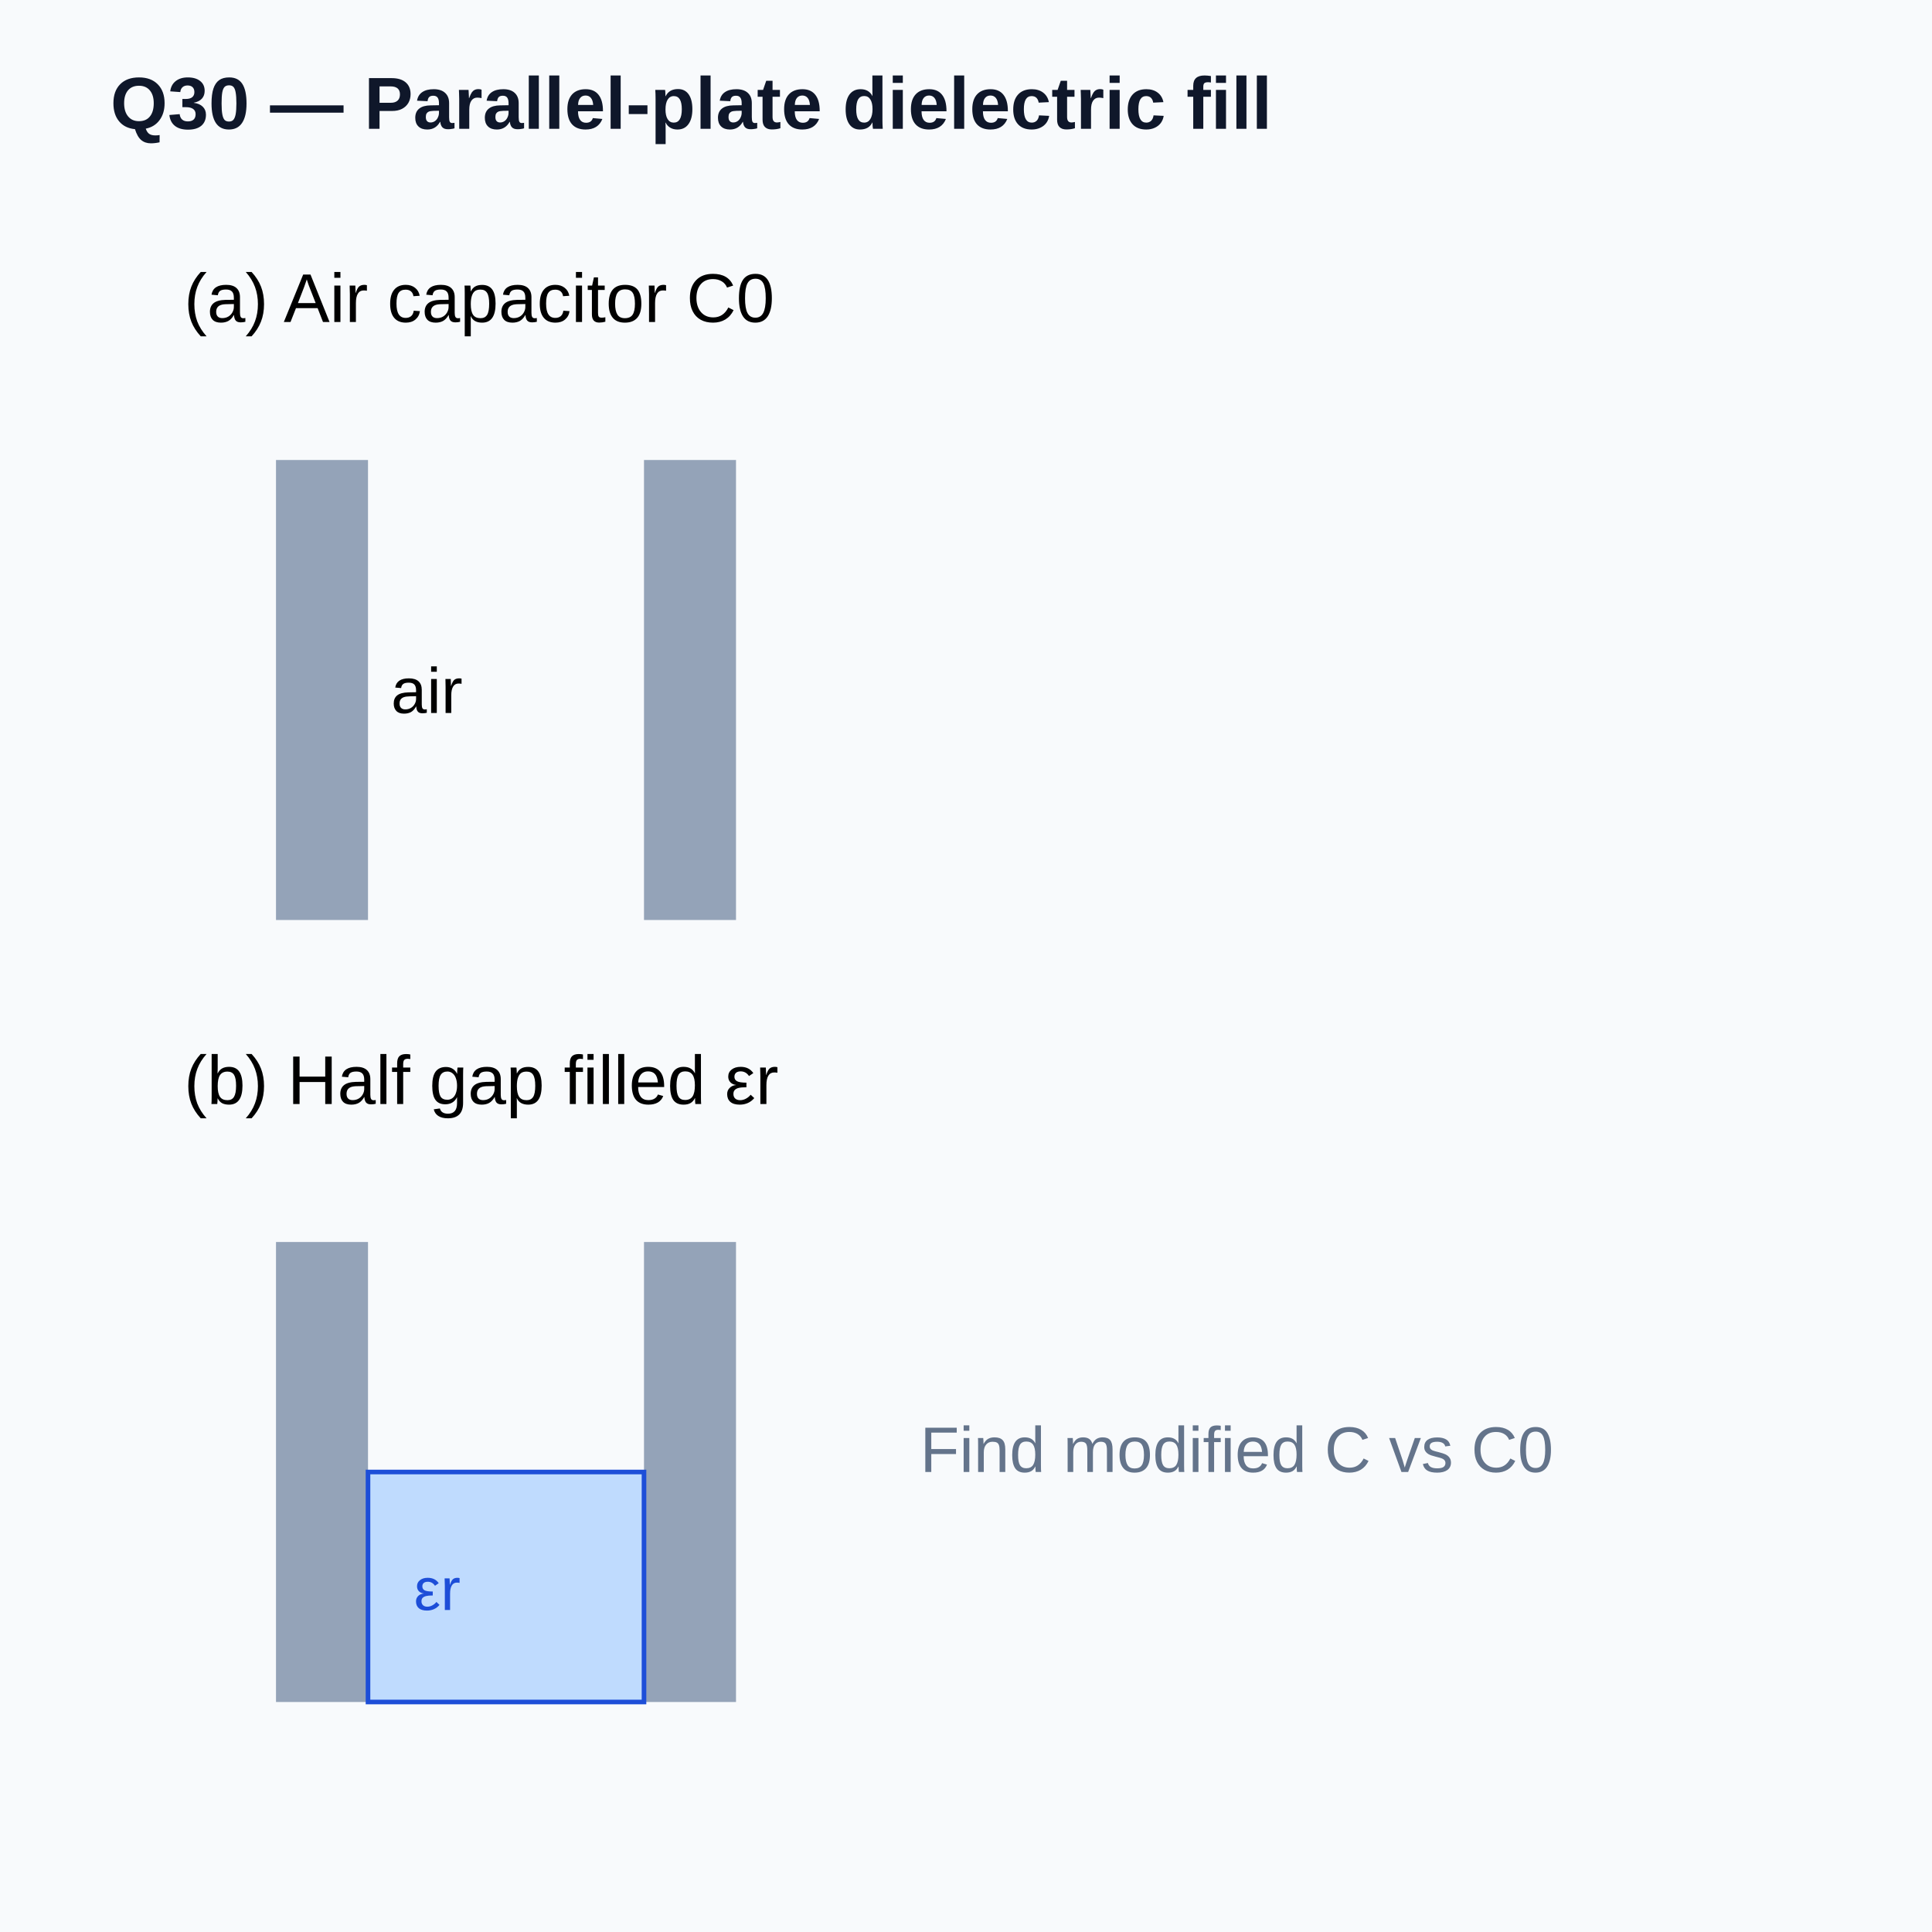
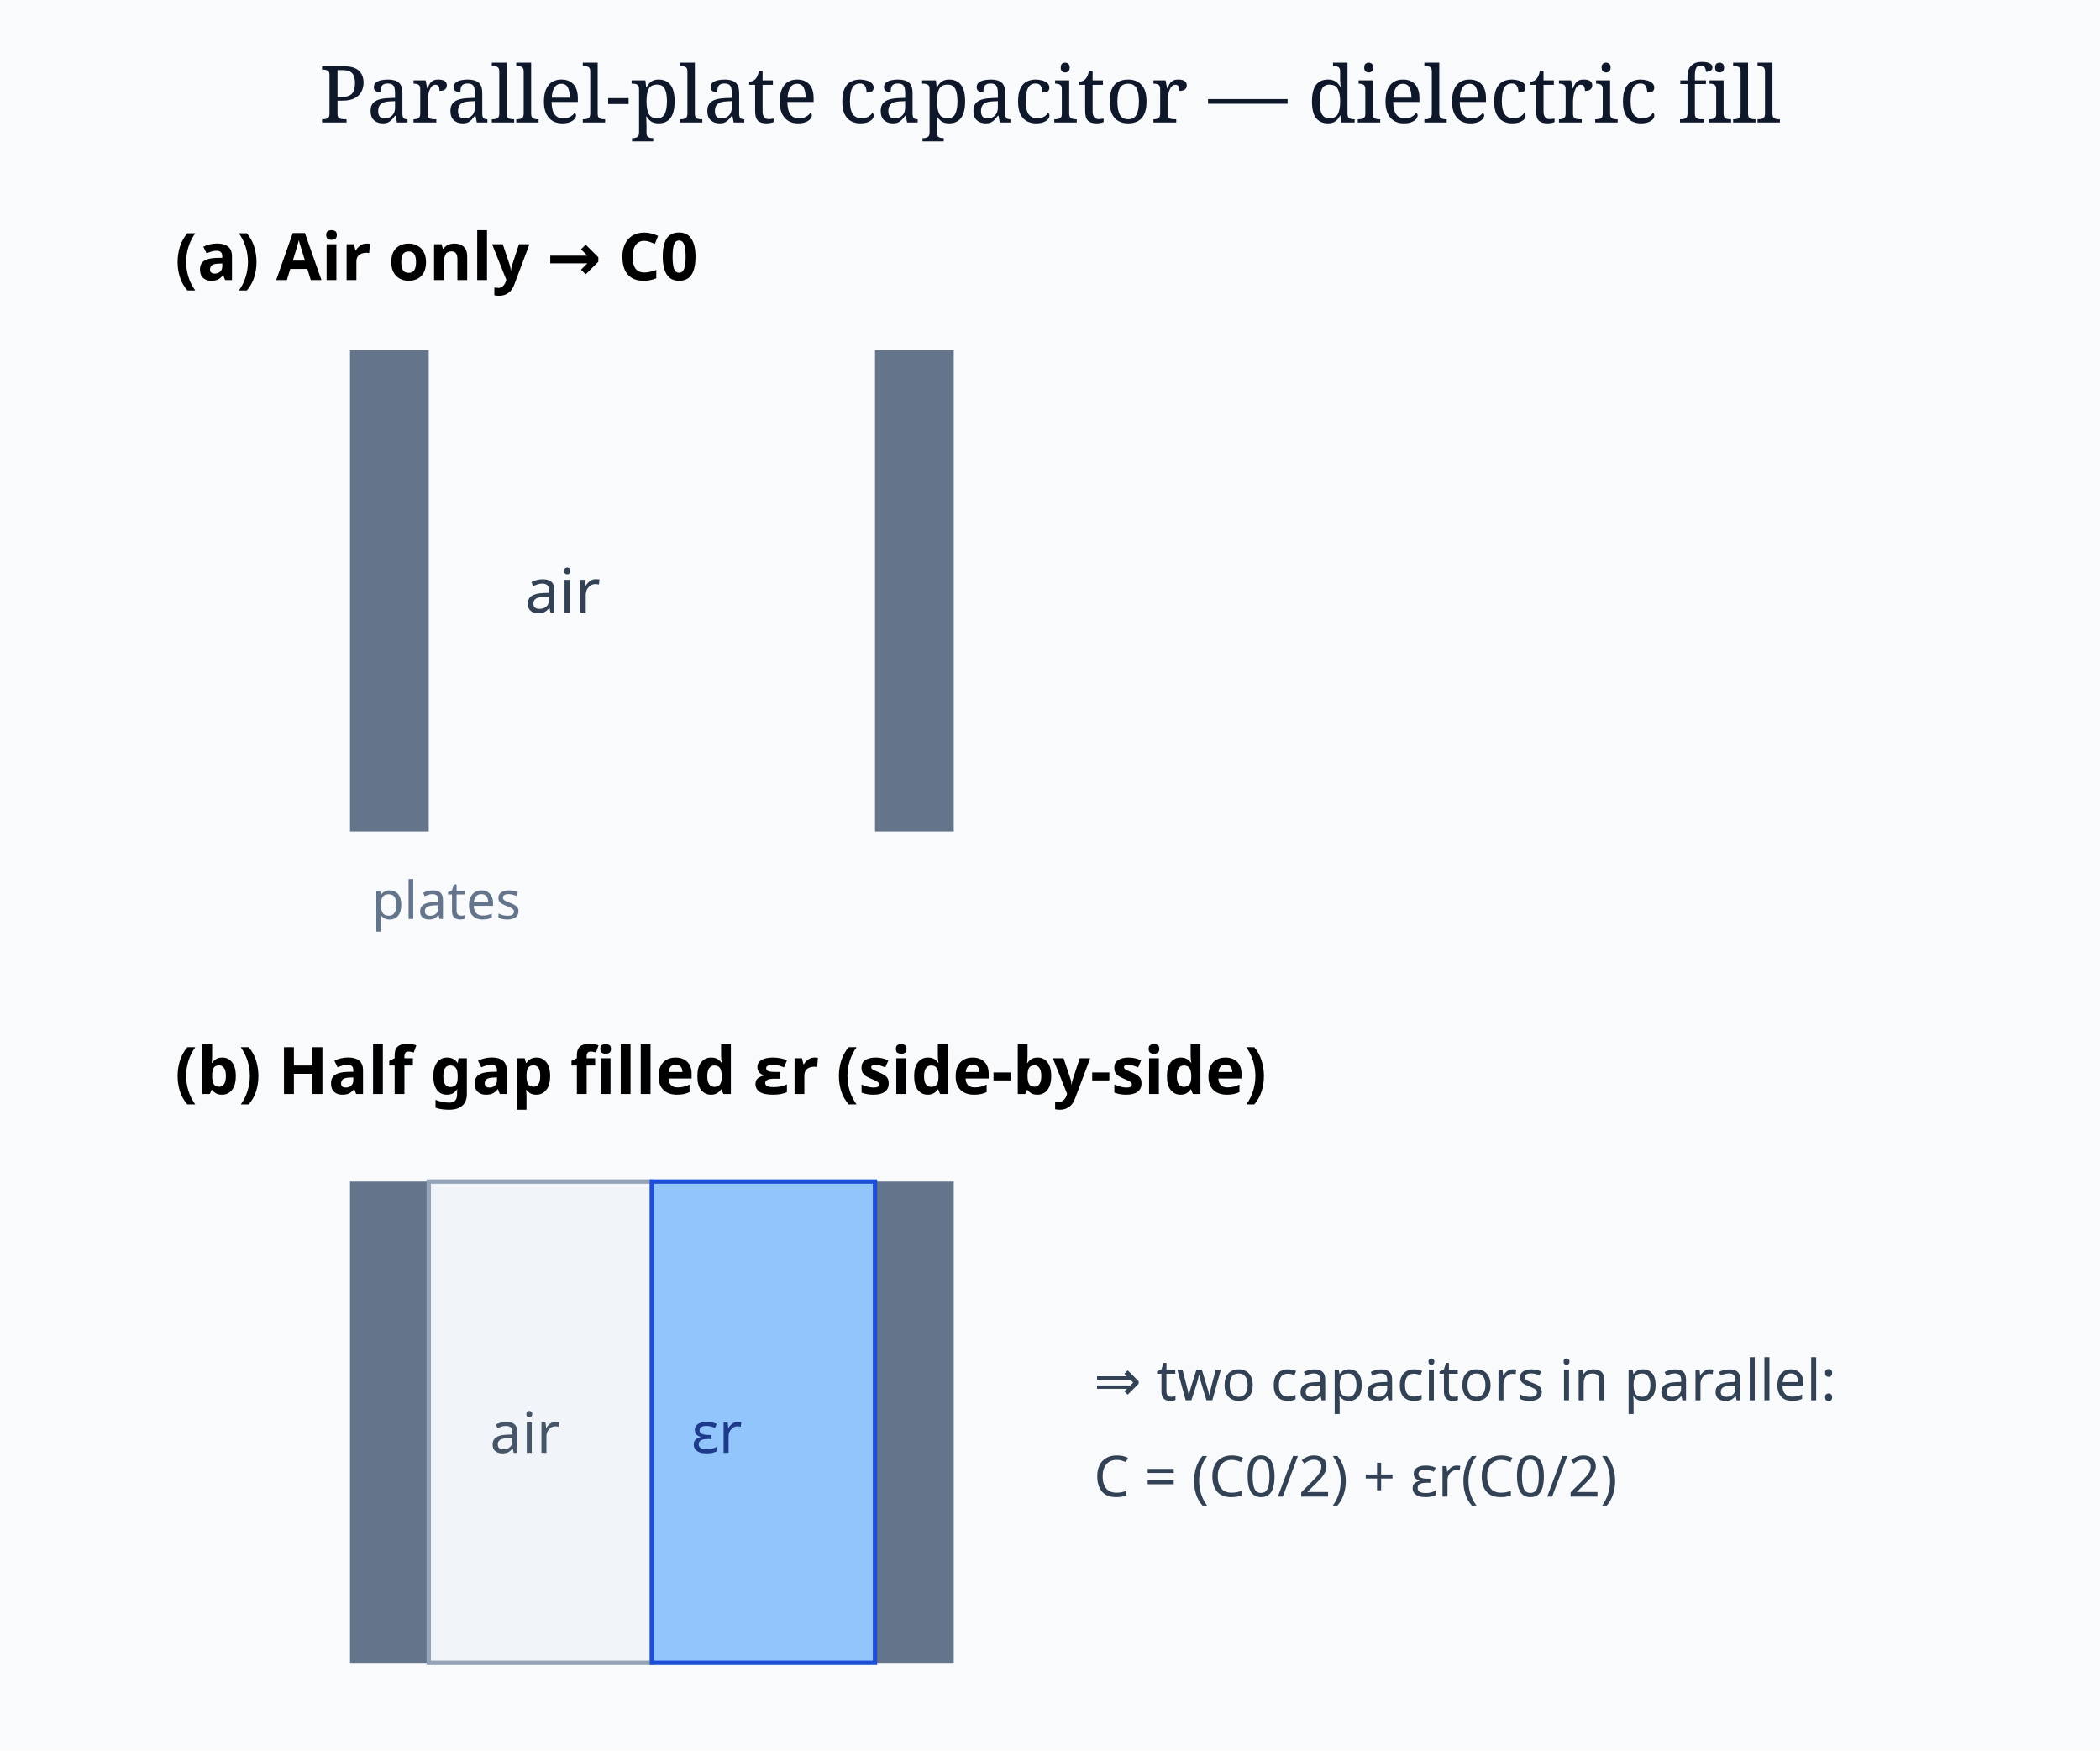
- <svg xmlns="http://www.w3.org/2000/svg" width="420" height="420" viewBox="0 0 420 420">
-   <rect width="420" height="420" fill="#f8fafc" />
-   <text x="24" y="28" font-family="Segoe UI, Arial, sans-serif" font-size="16" font-weight="700" fill="#0f172a">Q30 — Parallel-plate dielectric fill</text>
-   <text x="40" y="70" font-family="Segoe UI, Arial, sans-serif" font-size="15">(a) Air capacitor C0</text>
-   <rect x="60" y="100" width="20" height="100" fill="#94a3b8" />
-   <rect x="140" y="100" width="20" height="100" fill="#94a3b8" />
-   <text x="85" y="155" font-family="Segoe UI, Arial, sans-serif" font-size="14">air</text>
-   <text x="40" y="240" font-family="Segoe UI, Arial, sans-serif" font-size="15">(b) Half gap filled εr</text>
-   <rect x="60" y="270" width="20" height="100" fill="#94a3b8" />
-   <rect x="140" y="270" width="20" height="100" fill="#94a3b8" />
-   <rect x="80" y="320" width="60" height="50" fill="#bfdbfe" stroke="#1d4ed8" />
-   <text x="90" y="350" font-family="Segoe UI, Arial, sans-serif" font-size="13" fill="#1d4ed8">εr</text>
-   <text x="200" y="320" font-family="Segoe UI, Arial, sans-serif" font-size="14" fill="#64748b">Find modified C vs C0</text>
+ <svg xmlns="http://www.w3.org/2000/svg" width="480" height="400" viewBox="0 0 480 400">
+   <rect width="480" height="400" fill="#f8fafc" />
+   <text x="240" y="28" text-anchor="middle" font-family="Georgia,serif" font-size="18" fill="#0f172a">Parallel-plate capacitor — dielectric fill</text>
+   <text x="40" y="64" font-family="Segoe UI,sans-serif" font-size="15" font-weight="600">(a) Air only → C0</text>
+   <rect x="80" y="80" width="18" height="110" fill="#64748b" />
+   <rect x="200" y="80" width="18" height="110" fill="#64748b" />
+   <text x="120" y="140" font-family="Segoe UI,sans-serif" font-size="14" fill="#334155">air</text>
+   <text x="85" y="210" font-family="Segoe UI,sans-serif" font-size="12" fill="#64748b">plates</text>
+   <text x="40" y="250" font-family="Segoe UI,sans-serif" font-size="15" font-weight="600">(b) Half gap filled εr (side-by-side)</text>
+   <rect x="80" y="270" width="18" height="110" fill="#64748b" />
+   <rect x="200" y="270" width="18" height="110" fill="#64748b" />
+   <rect x="98" y="270" width="51" height="110" fill="#f1f5f9" stroke="#94a3b8" />
+   <text x="112" y="332" font-family="Segoe UI,sans-serif" font-size="13" fill="#475569">air</text>
+   <rect x="149" y="270" width="51" height="110" fill="#93c5fd" stroke="#1d4ed8" />
+   <text x="158" y="332" font-family="Segoe UI,sans-serif" font-size="13" fill="#1e3a8a">εr</text>
+   <text x="250" y="320" font-family="Segoe UI,sans-serif" font-size="13" fill="#334155">⇒ two capacitors in parallel:</text>
+   <text x="250" y="342" font-family="Segoe UI,sans-serif" font-size="13" fill="#334155">C = (C0/2) + εr(C0/2)</text>
</svg>
